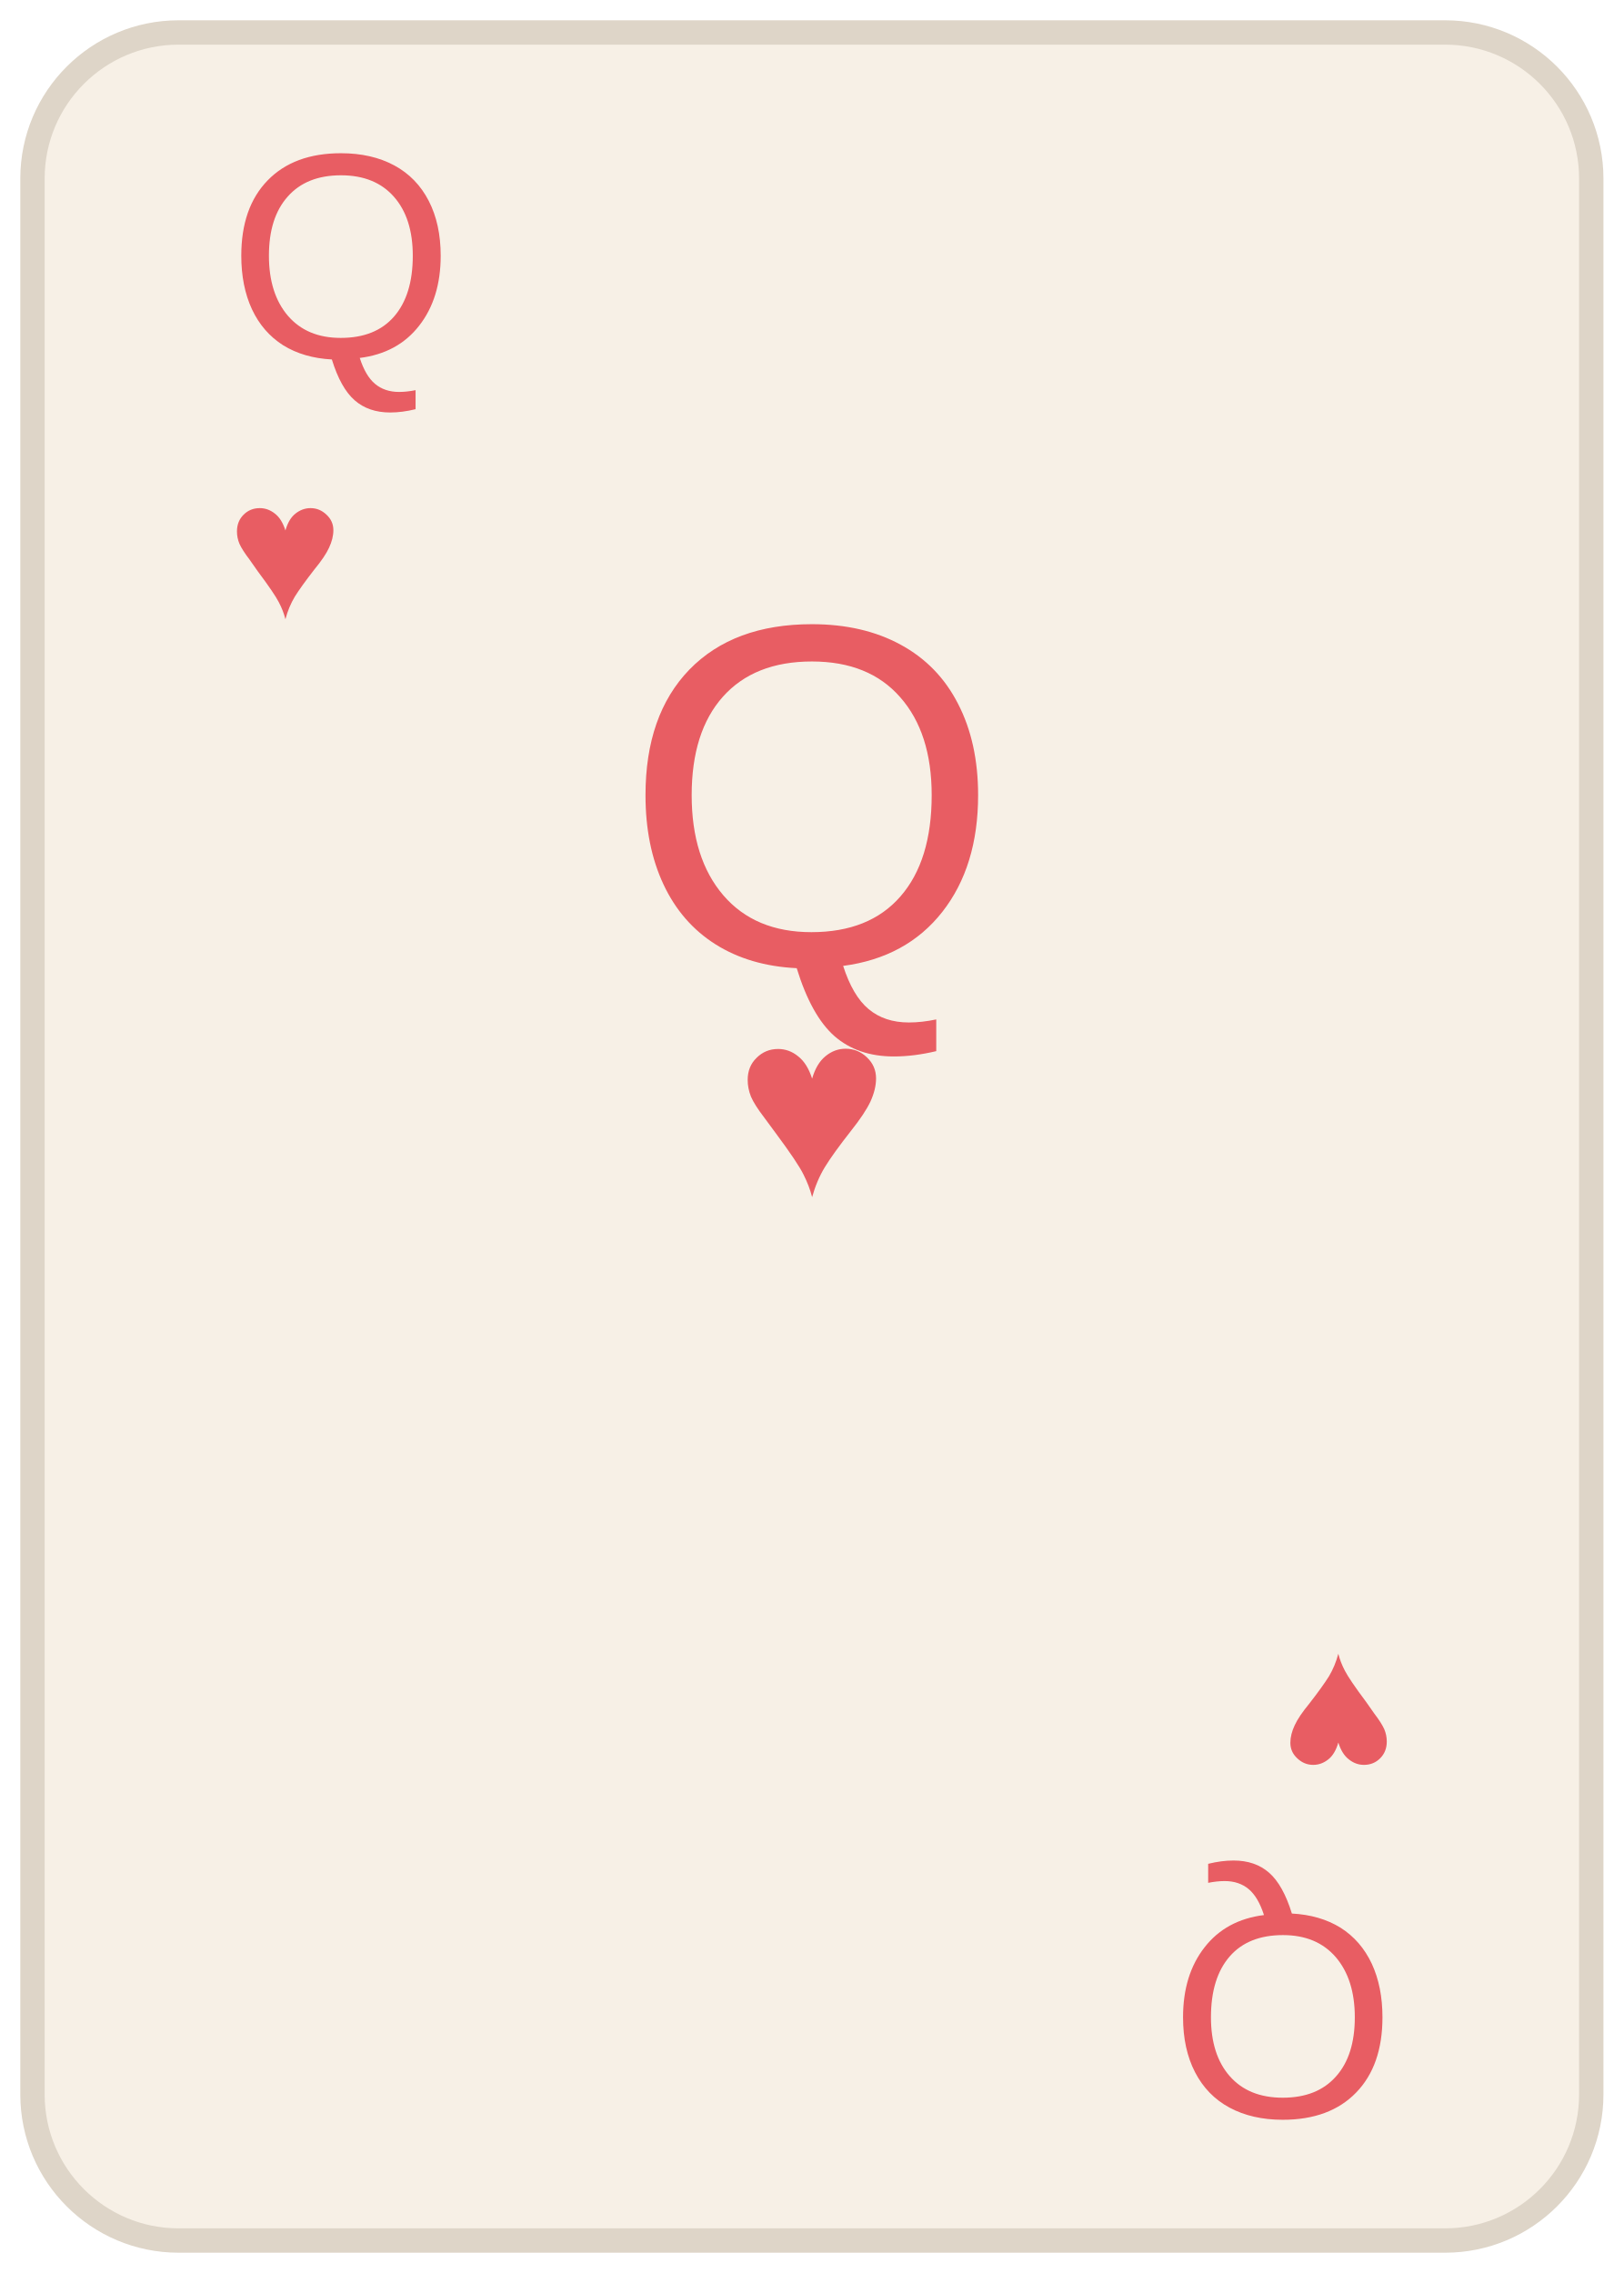
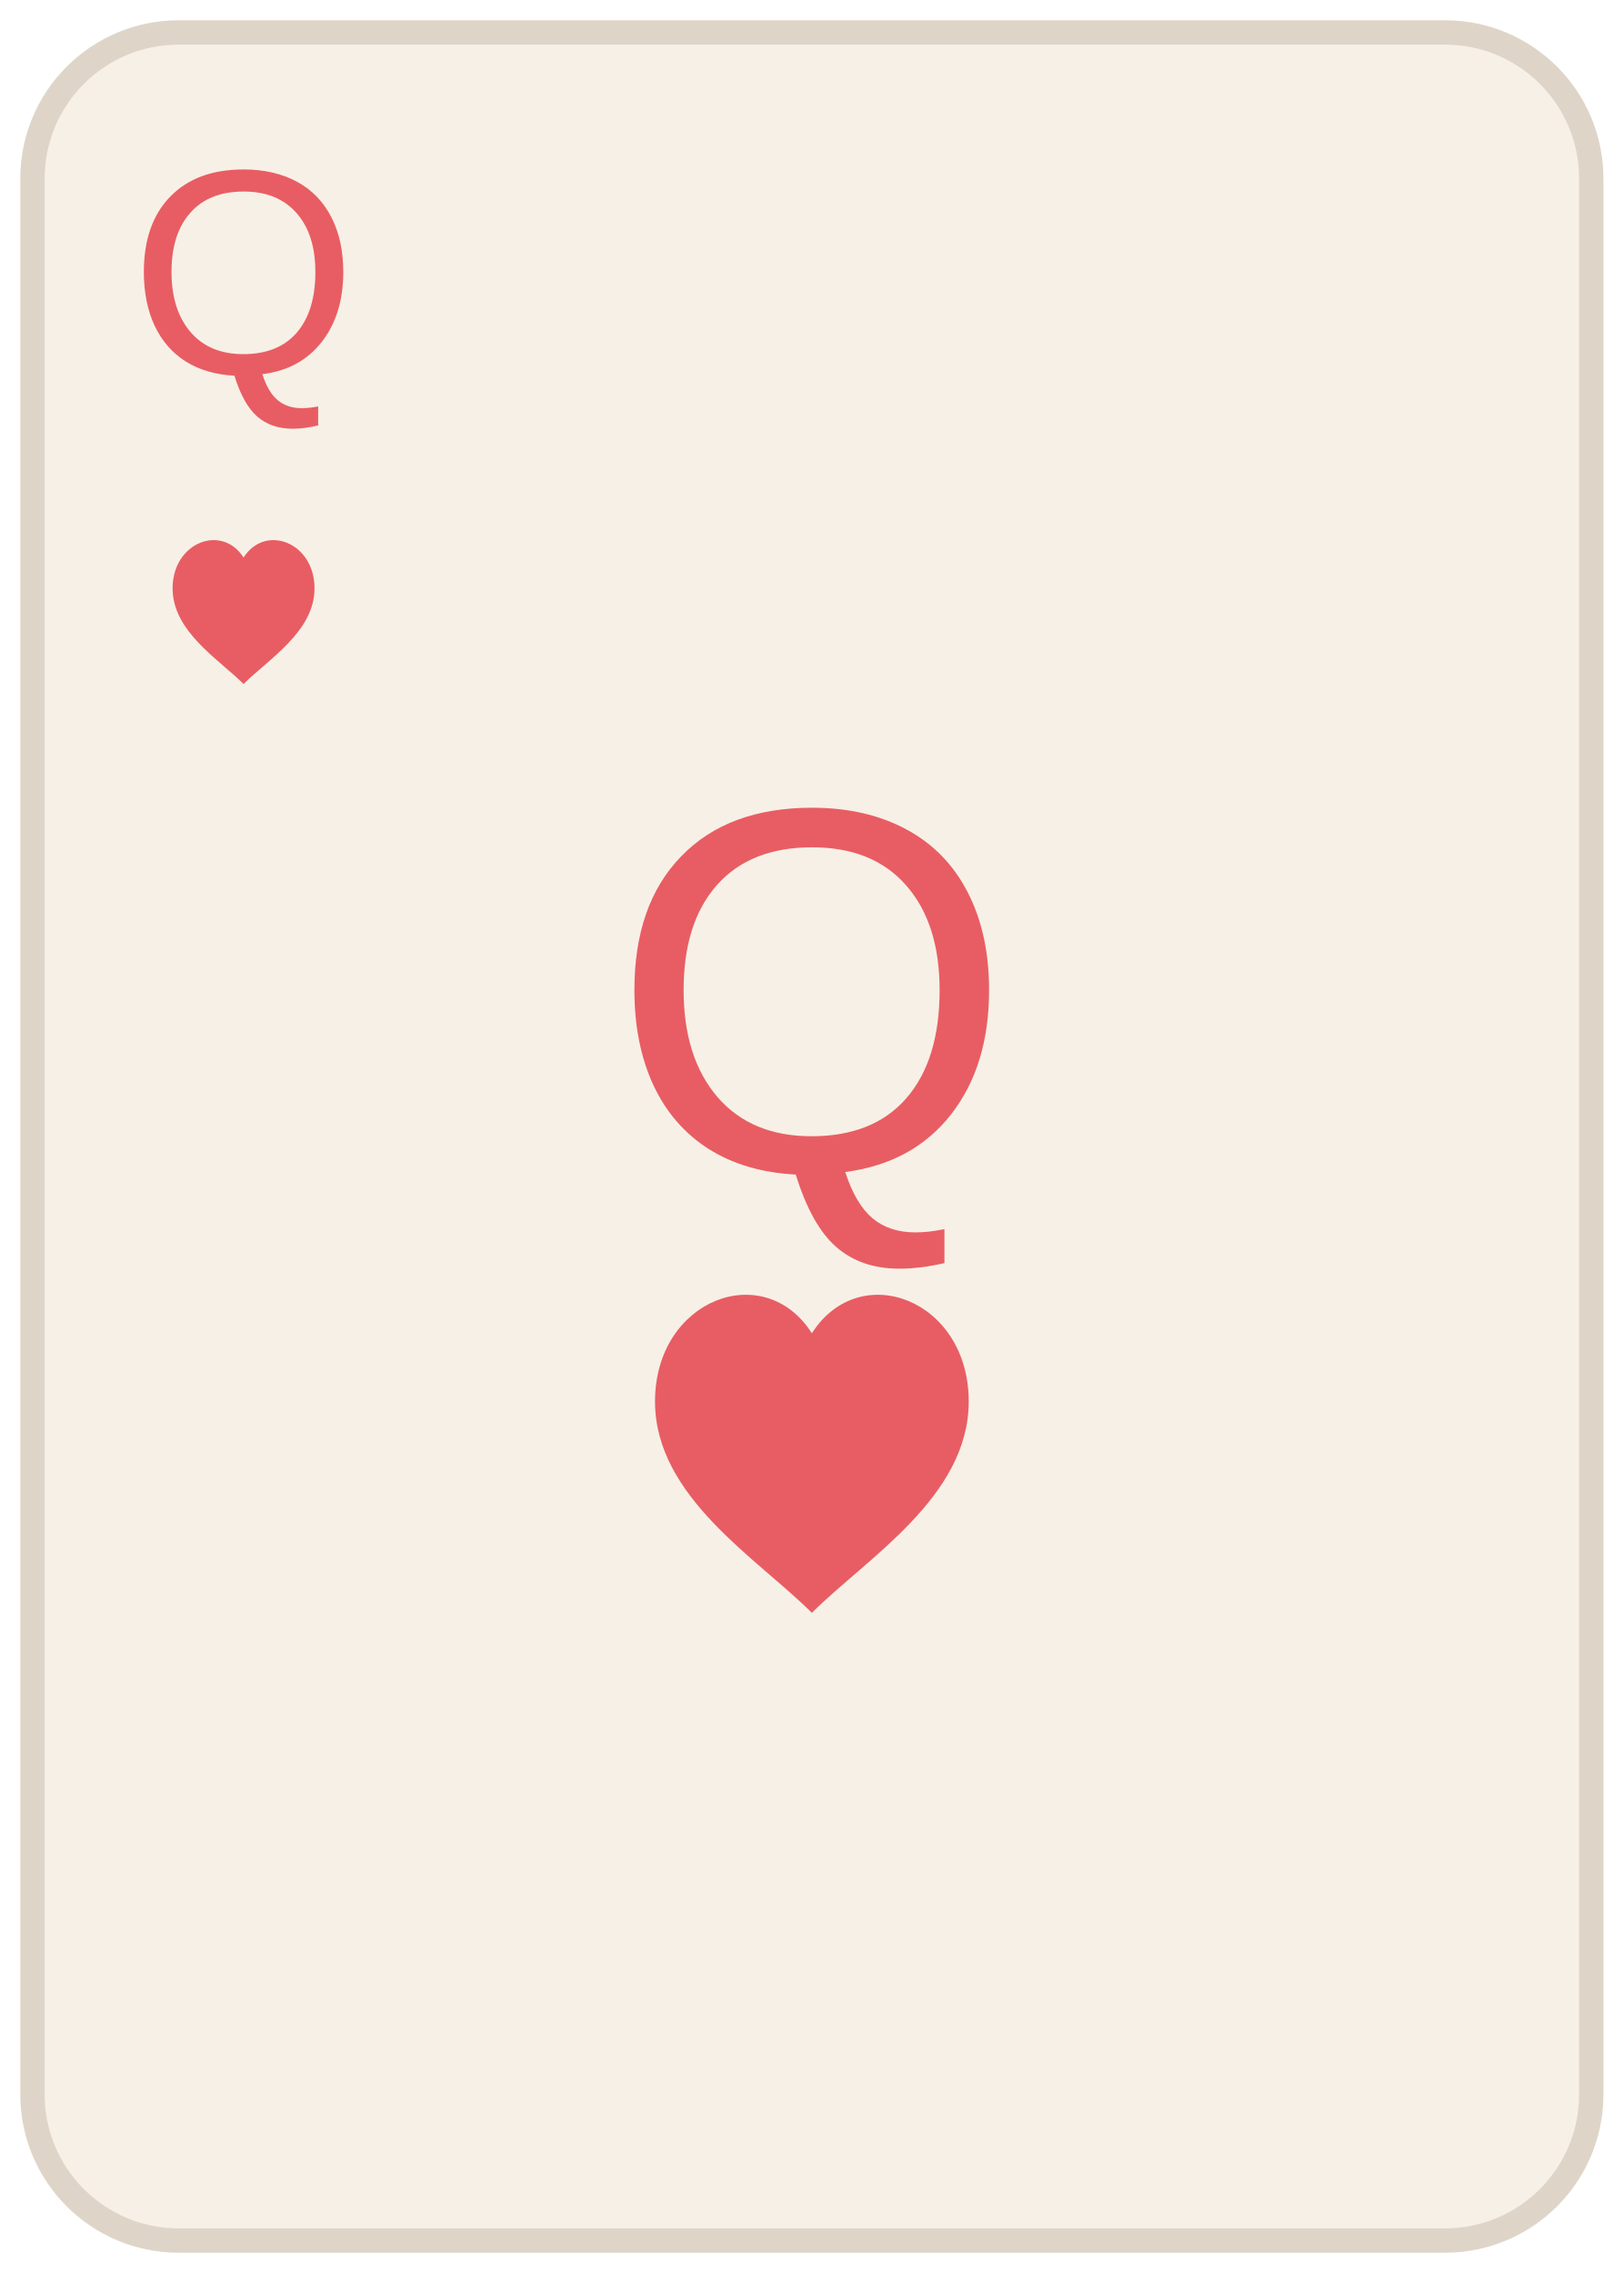
- <svg xmlns="http://www.w3.org/2000/svg" viewBox="0 0 100 140" role="img" aria-label="Q of H">
+ <svg xmlns="http://www.w3.org/2000/svg" viewBox="0 0 100 140" role="img" aria-label="Q of Hearts">
  <rect x="2" y="2" width="96" height="136" rx="9" fill="#f7f0e6" stroke="#ded5c8" stroke-width="1.5" />
-   <text x="14" y="22" fill="#e85d63" font-family="Haskoy, -apple-system, Segoe UI, Arial, sans-serif" font-size="18" font-weight="500">Q</text>
-   <text x="14" y="38" fill="#e85d63" font-family="Haskoy, -apple-system, Segoe UI, Arial, sans-serif" font-size="12" font-weight="500">♥</text>
+   <text font-family="Haskoy, -apple-system, Segoe UI, Arial, sans-serif" font-weight="500" x="15" y="23" fill="#e85d63" font-size="18" text-anchor="middle">Q</text>
+   <path d="M0,-7 C-7,-18 -23,-12 -23,3 C-23,17 -8,26 0,34 C8,26 23,17 23,3 C23,-12 7,-18 0,-7Z" fill="#e85d63" transform="translate(15 37) scale(0.19) translate(0 -7)" />
  <g>
-     <text x="50" y="49" text-anchor="middle" dominant-baseline="central" fill="#e85d63" font-family="Haskoy, -apple-system, Segoe UI, Arial, sans-serif" font-size="30" font-weight="500">Q</text>
-     <text x="50" y="68" text-anchor="middle" dominant-baseline="central" fill="#e85d63" font-family="Haskoy, -apple-system, Segoe UI, Arial, sans-serif" font-size="16" font-weight="500">♥</text>
-   </g>
-   <g transform="rotate(180 50 70)">
-     <text x="14" y="22" fill="#e85d63" font-family="Haskoy, -apple-system, Segoe UI, Arial, sans-serif" font-size="18" font-weight="500">Q</text>
-     <text x="14" y="38" fill="#e85d63" font-family="Haskoy, -apple-system, Segoe UI, Arial, sans-serif" font-size="12" font-weight="500">♥</text>
+     <text font-family="Haskoy, -apple-system, Segoe UI, Arial, sans-serif" font-weight="500" x="50" y="61" fill="#e85d63" font-size="32" text-anchor="middle" dominant-baseline="central">Q</text>
+     <path d="M0,-7 C-7,-18 -23,-12 -23,3 C-23,17 -8,26 0,34 C8,26 23,17 23,3 C23,-12 7,-18 0,-7Z" fill="#e85d63" transform="translate(50 88) scale(0.42) translate(0 -7)" />
  </g>
</svg>
